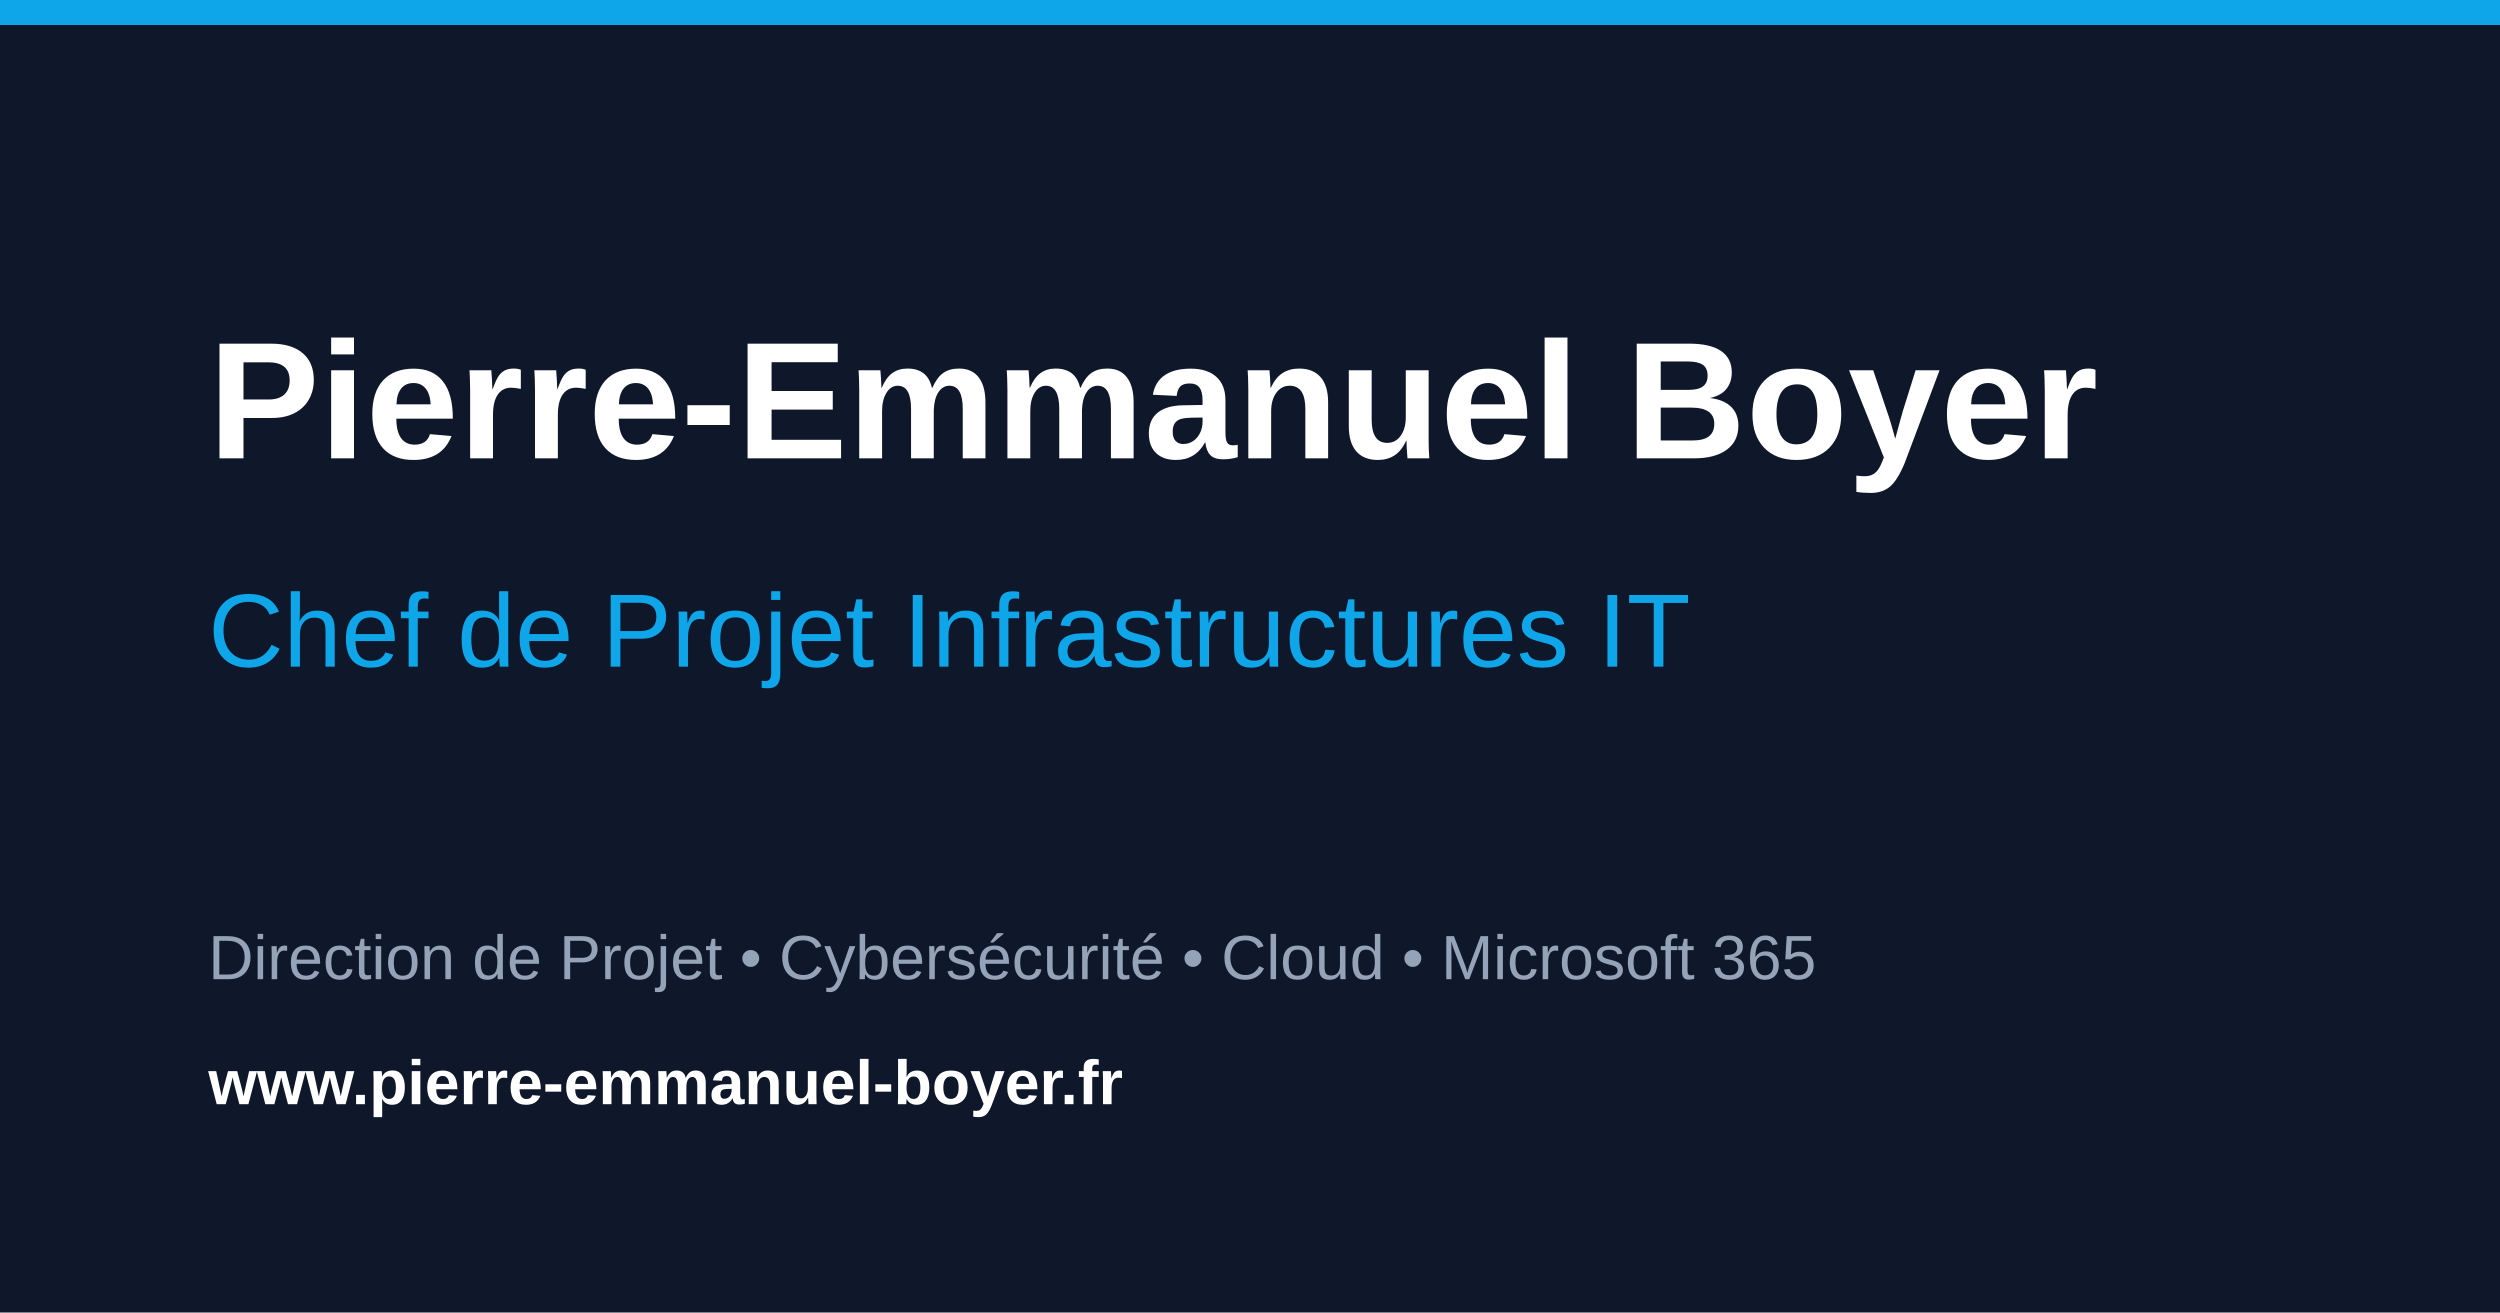
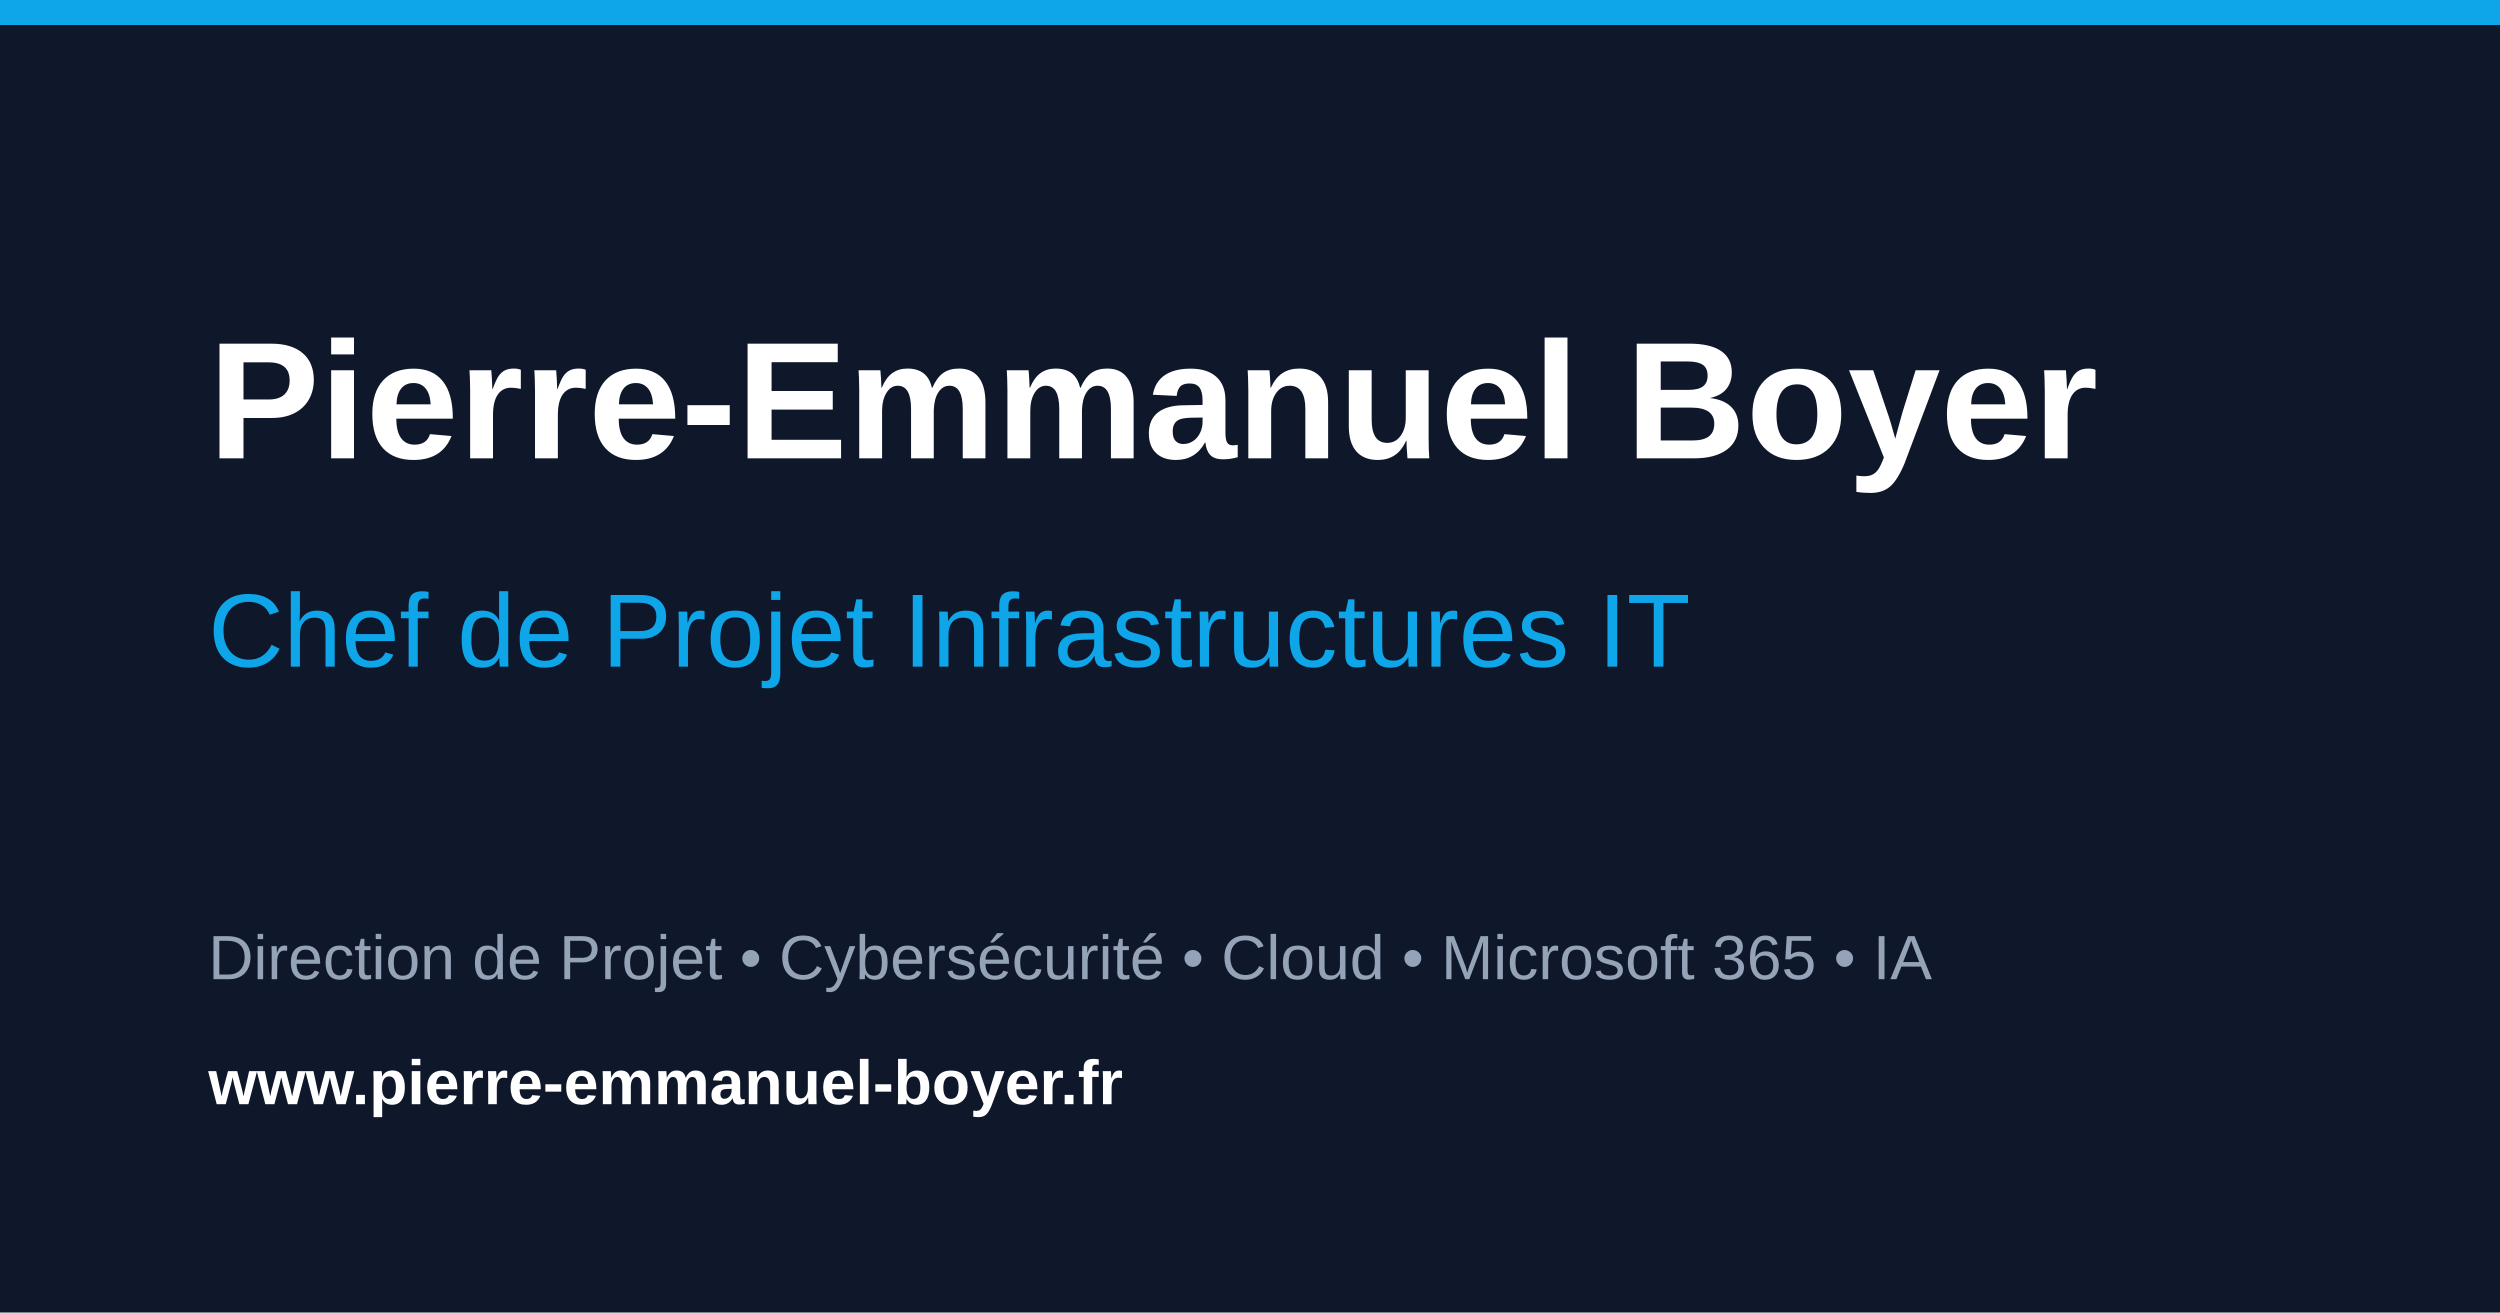
<svg xmlns="http://www.w3.org/2000/svg" viewBox="0 0 1200 630">
  <rect width="1200" height="630" fill="#0f172a" />
  <rect width="1200" height="12" fill="#0ea5e9" />
  <text x="100" y="220" font-family="Arial, Helvetica, sans-serif" font-size="80" font-weight="bold" fill="white">Pierre-Emmanuel Boyer</text>
  <text x="100" y="320" font-family="Arial, Helvetica, sans-serif" font-size="50" font-weight="normal" fill="#0ea5e9">Chef de Projet Infrastructures IT</text>
-   <text x="100" y="470" font-family="Arial, Helvetica, sans-serif" font-size="30" font-weight="normal" fill="#94a3b8">Direction de Projet • Cybersécurité • Cloud • Microsoft 365</text>
+   <text x="100" y="470" font-family="Arial, Helvetica, sans-serif" font-size="30" font-weight="normal" fill="#94a3b8">Direction de Projet • Cybersécurité • Cloud • Microsoft 365 • IA</text>
  <text x="100" y="530" font-family="Arial, Helvetica, sans-serif" font-size="30" font-weight="bold" fill="white">www.pierre-emmanuel-boyer.fr</text>
</svg>
